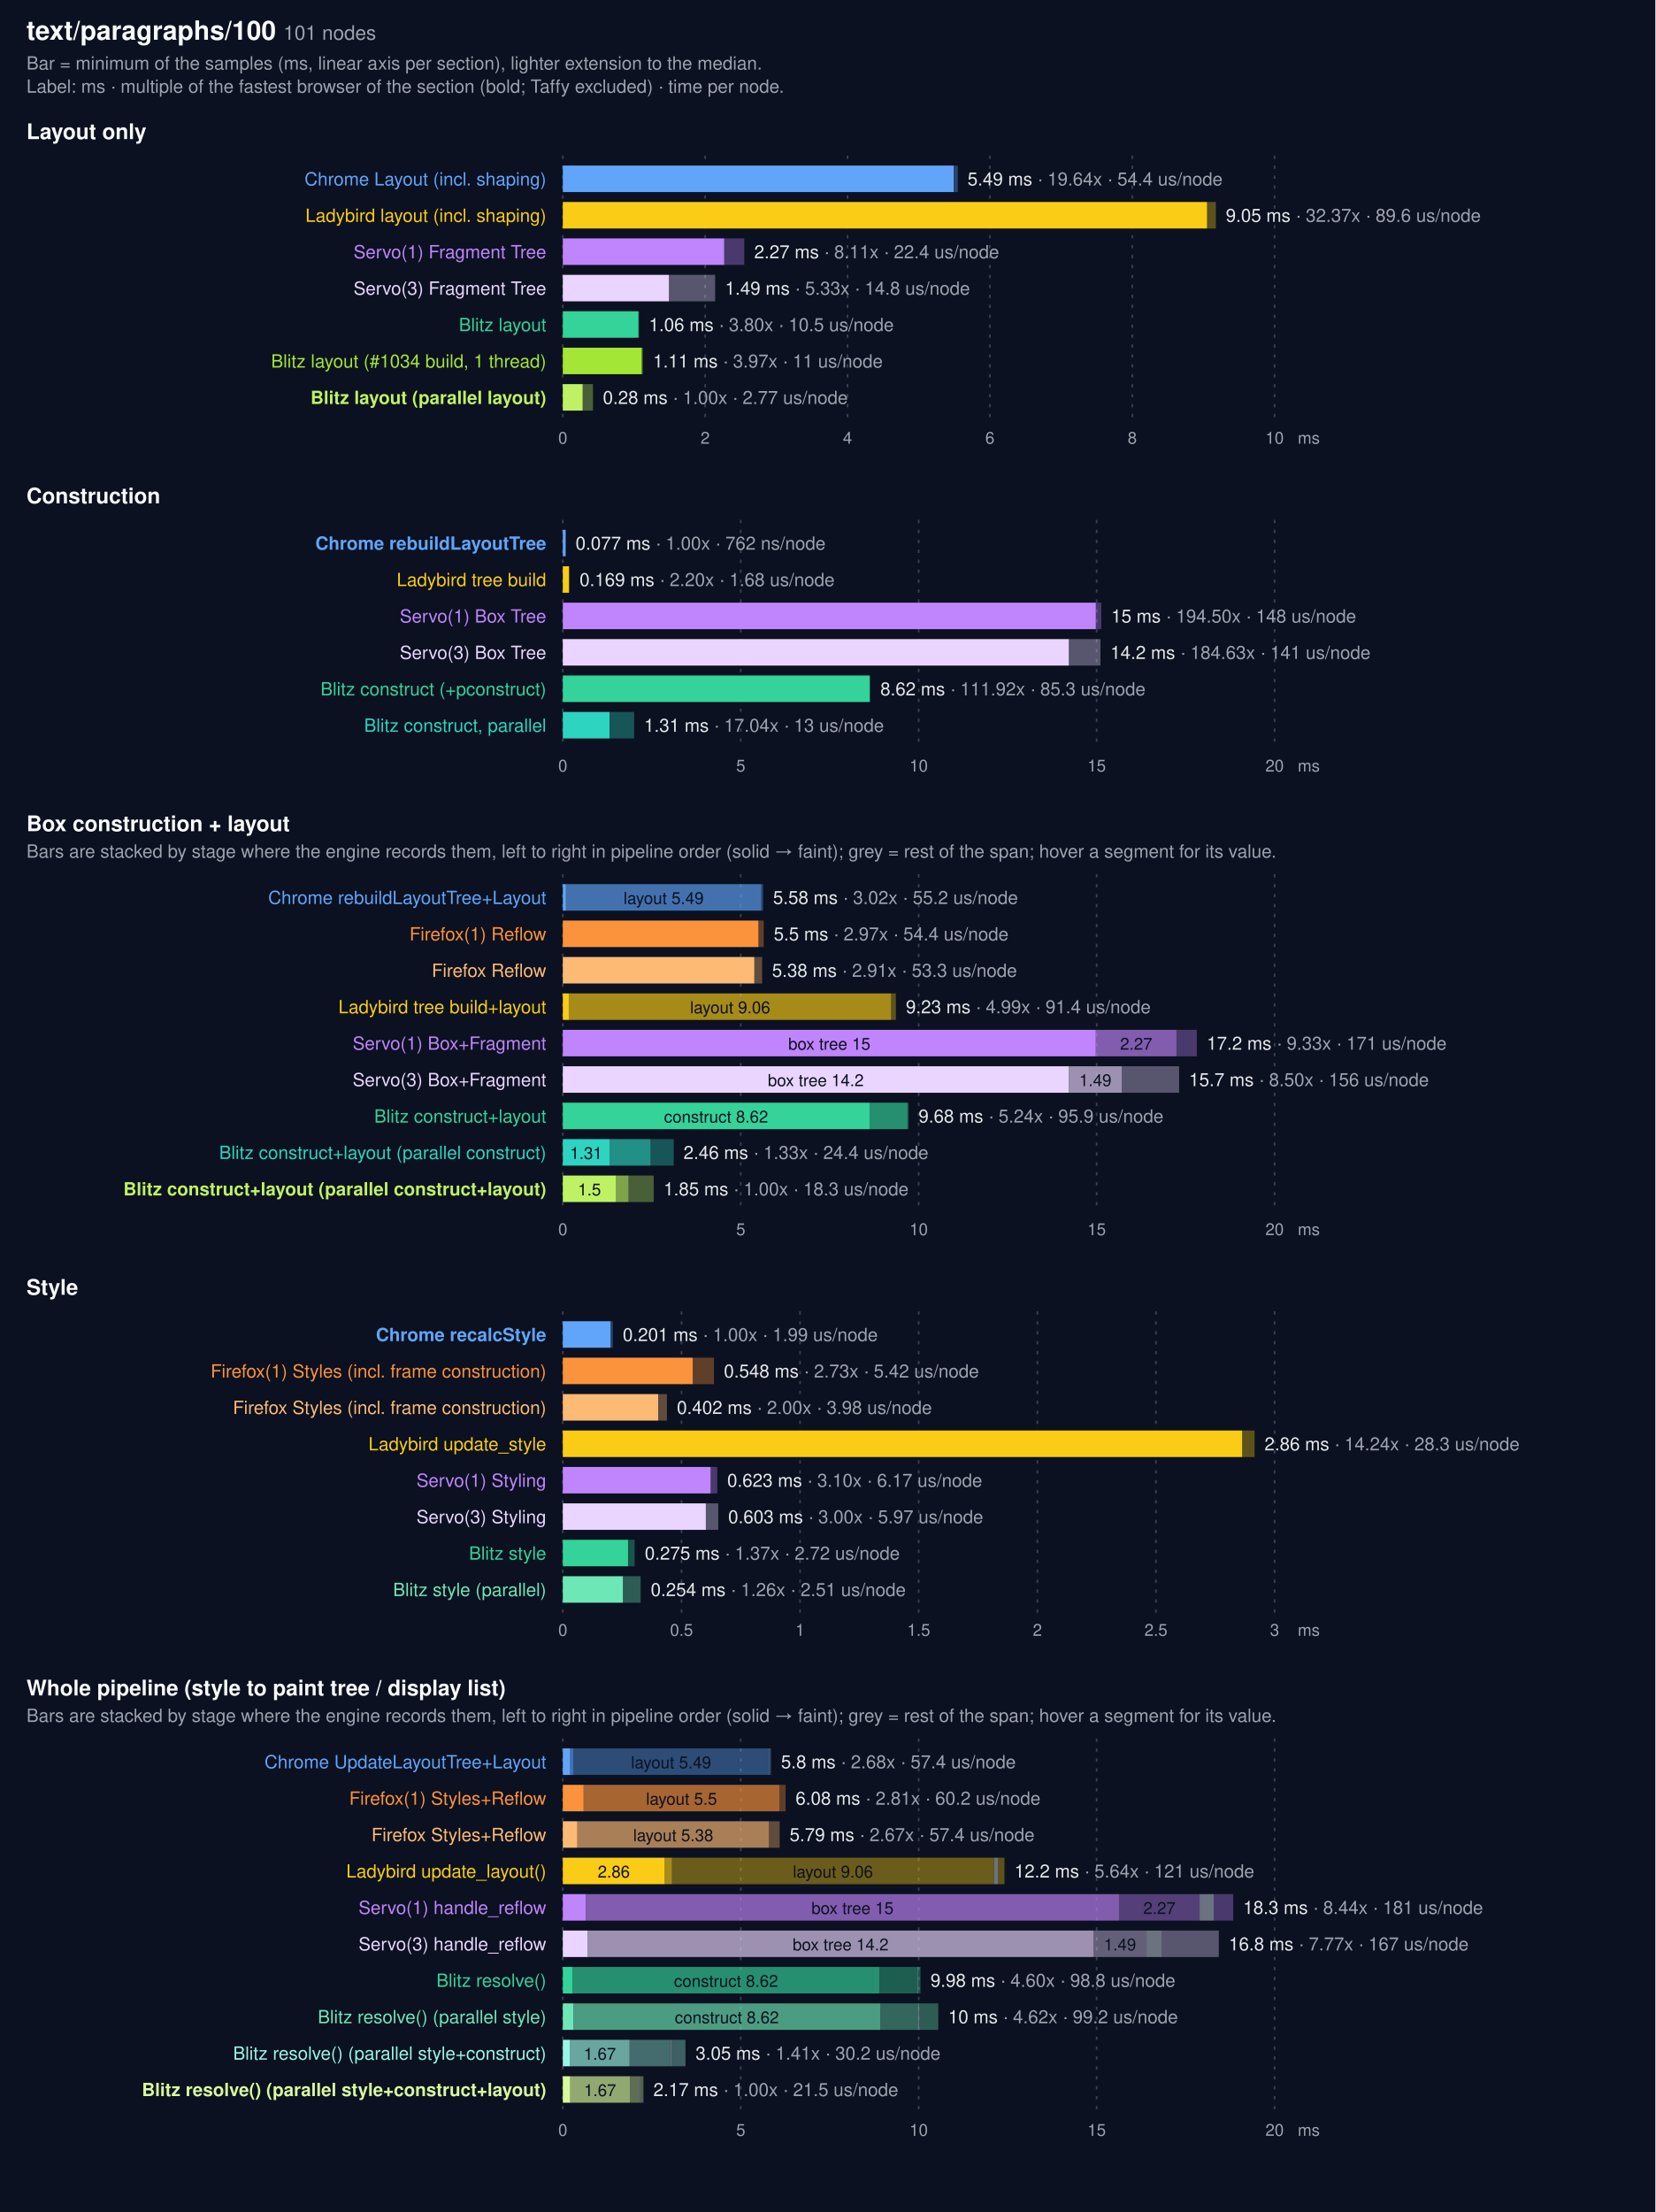
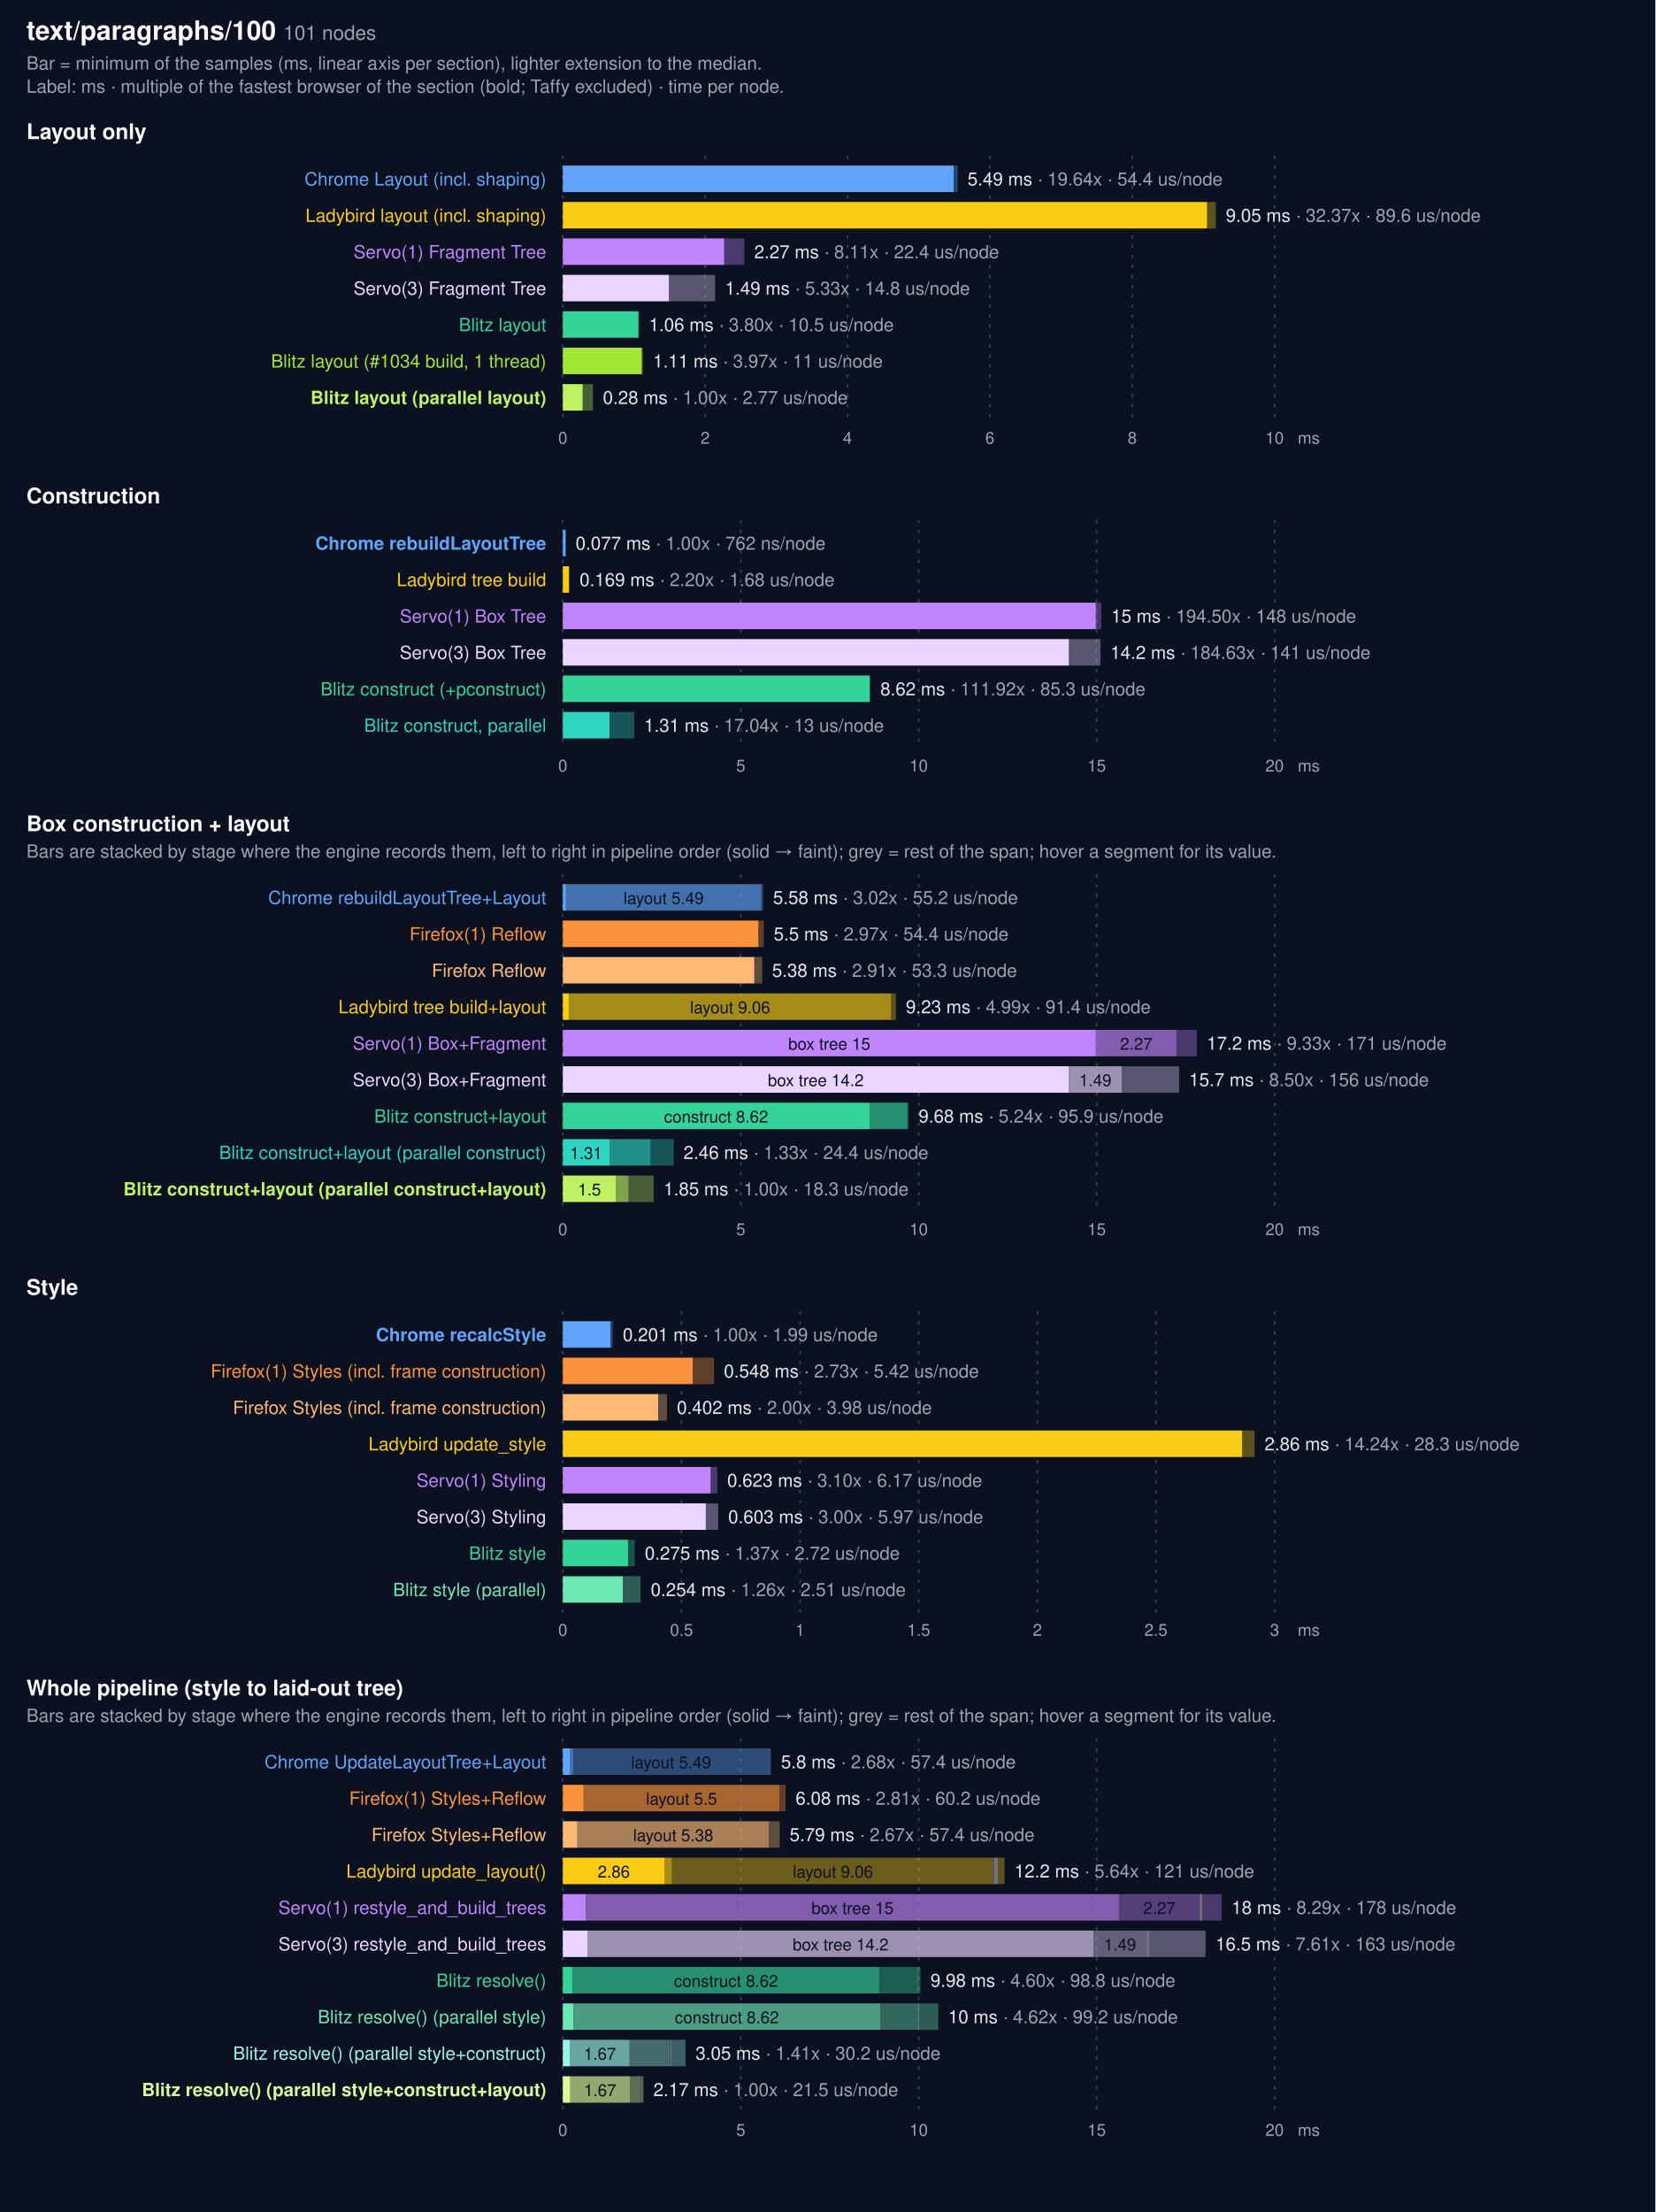
<svg xmlns="http://www.w3.org/2000/svg" width="1000" height="1336" viewBox="0 0 1000 1336" font-family="system-ui, -apple-system, Segoe UI, Helvetica, Arial, sans-serif">
  <rect width="1000" height="1336" fill="#0b1120" />
  <text x="16" y="24" fill="#f9fafb" font-size="16" font-weight="600">text/paragraphs/100 <tspan fill="#9ca3af" font-size="12" font-weight="400">101 nodes</tspan>
  </text>
  <text x="16" y="42" fill="#9ca3af" font-size="11">Bar = minimum of the samples (ms, linear axis per section), lighter extension to the median.</text>
  <text x="16" y="56" fill="#9ca3af" font-size="11">Label: ms · multiple of the fastest browser of the section (bold; Taffy excluded) · time per node.</text>
  <text x="16" y="84" fill="#f9fafb" font-size="13" font-weight="600">Layout only</text>
  <line x1="340.0" x2="340.0" y1="94" y2="254" stroke="#374151" stroke-dasharray="2 4" />
  <text x="340.0" y="268" fill="#9ca3af" font-size="10" text-anchor="middle">0</text>
  <line x1="426.0" x2="426.0" y1="94" y2="254" stroke="#374151" stroke-dasharray="2 4" />
  <text x="426.0" y="268" fill="#9ca3af" font-size="10" text-anchor="middle">2</text>
  <line x1="512.0" x2="512.0" y1="94" y2="254" stroke="#374151" stroke-dasharray="2 4" />
  <text x="512.0" y="268" fill="#9ca3af" font-size="10" text-anchor="middle">4</text>
  <line x1="598.0" x2="598.0" y1="94" y2="254" stroke="#374151" stroke-dasharray="2 4" />
  <text x="598.0" y="268" fill="#9ca3af" font-size="10" text-anchor="middle">6</text>
  <line x1="684.0" x2="684.0" y1="94" y2="254" stroke="#374151" stroke-dasharray="2 4" />
  <text x="684.0" y="268" fill="#9ca3af" font-size="10" text-anchor="middle">8</text>
  <line x1="770.0" x2="770.0" y1="94" y2="254" stroke="#374151" stroke-dasharray="2 4" />
  <text x="770.0" y="268" fill="#9ca3af" font-size="10" text-anchor="middle">10</text>
  <text x="784" y="268" fill="#9ca3af" font-size="10">ms</text>
  <text x="330" y="112" fill="#60a5fa" font-size="11" text-anchor="end">Chrome Layout (incl. shaping)</text>
  <rect x="340" y="100" width="236.1" height="16" fill="#60a5fa" />
  <rect x="576.1" y="100" width="2.5" height="16" fill="#60a5fa" opacity="0.35" />
  <text x="584.5" y="112" fill="#e5e7eb" font-size="11">5.49 ms <tspan fill="#9ca3af">· 19.64x · 54.4 us/node</tspan>
  </text>
  <text x="330" y="134" fill="#facc15" font-size="11" text-anchor="end">Ladybird layout (incl. shaping)</text>
  <rect x="340" y="122" width="389.2" height="16" fill="#facc15" />
  <rect x="729.2" y="122" width="5.3" height="16" fill="#facc15" opacity="0.35" />
  <text x="740.5" y="134" fill="#e5e7eb" font-size="11">9.05 ms <tspan fill="#9ca3af">· 32.37x · 89.6 us/node</tspan>
  </text>
  <text x="330" y="156" fill="#c084fc" font-size="11" text-anchor="end">Servo(1) Fragment Tree</text>
  <rect x="340" y="144" width="97.5" height="16" fill="#c084fc" />
  <rect x="437.5" y="144" width="12.1" height="16" fill="#c084fc" opacity="0.35" />
  <text x="455.6" y="156" fill="#e5e7eb" font-size="11">2.27 ms <tspan fill="#9ca3af">· 8.11x · 22.4 us/node</tspan>
  </text>
  <text x="330" y="178" fill="#e9d5ff" font-size="11" text-anchor="end">Servo(3) Fragment Tree</text>
  <rect x="340" y="166" width="64.1" height="16" fill="#e9d5ff" />
  <rect x="404.1" y="166" width="27.9" height="16" fill="#e9d5ff" opacity="0.35" />
  <text x="438.0" y="178" fill="#e5e7eb" font-size="11">1.49 ms <tspan fill="#9ca3af">· 5.33x · 14.8 us/node</tspan>
  </text>
  <text x="330" y="200" fill="#34d399" font-size="11" text-anchor="end">Blitz layout</text>
  <rect x="340" y="188" width="45.7" height="16" fill="#34d399" />
  <rect x="385.7" y="188" width="0.3" height="16" fill="#34d399" opacity="0.35" />
  <text x="392.0" y="200" fill="#e5e7eb" font-size="11">1.06 ms <tspan fill="#9ca3af">· 3.80x · 10.5 us/node</tspan>
  </text>
  <text x="330" y="222" fill="#a3e635" font-size="11" text-anchor="end">Blitz layout (#1034 build, 1 thread)</text>
  <rect x="340" y="210" width="47.7" height="16" fill="#a3e635" />
  <rect x="387.7" y="210" width="0.7" height="16" fill="#a3e635" opacity="0.35" />
  <text x="394.5" y="222" fill="#e5e7eb" font-size="11">1.11 ms <tspan fill="#9ca3af">· 3.97x · 11 us/node</tspan>
  </text>
  <text x="330" y="244" fill="#bef264" font-size="11" text-anchor="end" font-weight="700">Blitz layout (parallel layout)</text>
  <rect x="340" y="232" width="12.0" height="16" fill="#bef264" />
  <rect x="352.0" y="232" width="6.2" height="16" fill="#bef264" opacity="0.35" />
  <text x="364.2" y="244" fill="#e5e7eb" font-size="11">0.28 ms <tspan fill="#9ca3af">· 1.00x · 2.77 us/node</tspan>
  </text>
  <text x="16" y="304" fill="#f9fafb" font-size="13" font-weight="600">Construction</text>
  <line x1="340.0" x2="340.0" y1="314" y2="452" stroke="#374151" stroke-dasharray="2 4" />
  <text x="340.0" y="466" fill="#9ca3af" font-size="10" text-anchor="middle">0</text>
  <line x1="447.5" x2="447.5" y1="314" y2="452" stroke="#374151" stroke-dasharray="2 4" />
  <text x="447.5" y="466" fill="#9ca3af" font-size="10" text-anchor="middle">5</text>
  <line x1="555.0" x2="555.0" y1="314" y2="452" stroke="#374151" stroke-dasharray="2 4" />
  <text x="555.0" y="466" fill="#9ca3af" font-size="10" text-anchor="middle">10</text>
  <line x1="662.5" x2="662.5" y1="314" y2="452" stroke="#374151" stroke-dasharray="2 4" />
  <text x="662.5" y="466" fill="#9ca3af" font-size="10" text-anchor="middle">15</text>
  <line x1="770.0" x2="770.0" y1="314" y2="452" stroke="#374151" stroke-dasharray="2 4" />
  <text x="770.0" y="466" fill="#9ca3af" font-size="10" text-anchor="middle">20</text>
  <text x="784" y="466" fill="#9ca3af" font-size="10">ms</text>
  <text x="330" y="332" fill="#60a5fa" font-size="11" text-anchor="end" font-weight="700">Chrome rebuildLayoutTree</text>
  <rect x="340" y="320" width="1.7" height="16" fill="#60a5fa" />
  <rect x="341.7" y="320" width="0.1" height="16" fill="#60a5fa" opacity="0.35" />
  <text x="347.7" y="332" fill="#e5e7eb" font-size="11">0.077 ms <tspan fill="#9ca3af">· 1.00x · 762 ns/node</tspan>
  </text>
  <text x="330" y="354" fill="#facc15" font-size="11" text-anchor="end">Ladybird tree build</text>
  <rect x="340" y="342" width="3.6" height="16" fill="#facc15" />
  <rect x="343.6" y="342" width="0.5" height="16" fill="#facc15" opacity="0.35" />
  <text x="350.1" y="354" fill="#e5e7eb" font-size="11">0.169 ms <tspan fill="#9ca3af">· 2.20x · 1.68 us/node</tspan>
  </text>
  <text x="330" y="376" fill="#c084fc" font-size="11" text-anchor="end">Servo(1) Box Tree</text>
  <rect x="340" y="364" width="322.0" height="16" fill="#c084fc" />
  <rect x="662.0" y="364" width="3.3" height="16" fill="#c084fc" opacity="0.35" />
  <text x="671.3" y="376" fill="#e5e7eb" font-size="11">15 ms <tspan fill="#9ca3af">· 194.50x · 148 us/node</tspan>
  </text>
  <text x="330" y="398" fill="#e9d5ff" font-size="11" text-anchor="end">Servo(3) Box Tree</text>
  <rect x="340" y="386" width="305.7" height="16" fill="#e9d5ff" />
  <rect x="645.7" y="386" width="19.1" height="16" fill="#e9d5ff" opacity="0.35" />
  <text x="670.8" y="398" fill="#e5e7eb" font-size="11">14.2 ms <tspan fill="#9ca3af">· 184.63x · 141 us/node</tspan>
  </text>
  <text x="330" y="420" fill="#34d399" font-size="11" text-anchor="end">Blitz construct (+pconstruct)</text>
  <rect x="340" y="408" width="185.3" height="16" fill="#34d399" />
  <rect x="525.3" y="408" width="0.5" height="16" fill="#34d399" opacity="0.35" />
  <text x="531.8" y="420" fill="#e5e7eb" font-size="11">8.62 ms <tspan fill="#9ca3af">· 111.92x · 85.3 us/node</tspan>
  </text>
  <text x="330" y="442" fill="#2dd4bf" font-size="11" text-anchor="end">Blitz construct, parallel</text>
  <rect x="340" y="430" width="28.2" height="16" fill="#2dd4bf" />
  <rect x="368.2" y="430" width="14.9" height="16" fill="#2dd4bf" opacity="0.35" />
  <text x="389.1" y="442" fill="#e5e7eb" font-size="11">1.31 ms <tspan fill="#9ca3af">· 17.04x · 13 us/node</tspan>
  </text>
  <text x="16" y="502" fill="#f9fafb" font-size="13" font-weight="600">Box construction + layout</text>
  <text x="16" y="518" fill="#9ca3af" font-size="11">Bars are stacked by stage where the engine records them, left to right in pipeline order (solid → faint); grey = rest of the span; hover a segment for its value.</text>
  <line x1="340.0" x2="340.0" y1="528" y2="732" stroke="#374151" stroke-dasharray="2 4" />
  <text x="340.0" y="746" fill="#9ca3af" font-size="10" text-anchor="middle">0</text>
  <line x1="447.5" x2="447.5" y1="528" y2="732" stroke="#374151" stroke-dasharray="2 4" />
  <text x="447.5" y="746" fill="#9ca3af" font-size="10" text-anchor="middle">5</text>
  <line x1="555.0" x2="555.0" y1="528" y2="732" stroke="#374151" stroke-dasharray="2 4" />
  <text x="555.0" y="746" fill="#9ca3af" font-size="10" text-anchor="middle">10</text>
  <line x1="662.5" x2="662.5" y1="528" y2="732" stroke="#374151" stroke-dasharray="2 4" />
  <text x="662.5" y="746" fill="#9ca3af" font-size="10" text-anchor="middle">15</text>
  <line x1="770.0" x2="770.0" y1="528" y2="732" stroke="#374151" stroke-dasharray="2 4" />
  <text x="770.0" y="746" fill="#9ca3af" font-size="10" text-anchor="middle">20</text>
  <text x="784" y="746" fill="#9ca3af" font-size="10">ms</text>
  <text x="330" y="546" fill="#60a5fa" font-size="11" text-anchor="end">Chrome rebuildLayoutTree+Layout</text>
  <rect x="340.0" y="534" width="1.9" height="16" fill="#60a5fa" opacity="1.0" />
  <rect x="341.9" y="534" width="118.0" height="16" fill="#60a5fa" opacity="0.65" />
  <text x="400.9" y="546" fill="#0b1120" font-size="10" text-anchor="middle">layout 5.49</text>
  <rect x="459.9" y="534" width="1.1" height="16" fill="#60a5fa" opacity="0.35" />
  <text x="467.0" y="546" fill="#e5e7eb" font-size="11">5.58 ms <tspan fill="#9ca3af">· 3.02x · 55.2 us/node</tspan>
  </text>
  <text x="330" y="568" fill="#fb923c" font-size="11" text-anchor="end">Firefox(1) Reflow</text>
  <rect x="340" y="556" width="118.2" height="16" fill="#fb923c" />
  <rect x="458.2" y="556" width="3.2" height="16" fill="#fb923c" opacity="0.35" />
  <text x="467.4" y="568" fill="#e5e7eb" font-size="11">5.5 ms <tspan fill="#9ca3af">· 2.97x · 54.4 us/node</tspan>
  </text>
  <text x="330" y="590" fill="#fdba74" font-size="11" text-anchor="end">Firefox Reflow</text>
  <rect x="340" y="578" width="115.7" height="16" fill="#fdba74" />
  <rect x="455.7" y="578" width="4.7" height="16" fill="#fdba74" opacity="0.35" />
  <text x="466.4" y="590" fill="#e5e7eb" font-size="11">5.38 ms <tspan fill="#9ca3af">· 2.91x · 53.3 us/node</tspan>
  </text>
  <text x="330" y="612" fill="#facc15" font-size="11" text-anchor="end">Ladybird tree build+layout</text>
  <rect x="340.0" y="600" width="3.6" height="16" fill="#facc15" opacity="1.0" />
  <rect x="343.6" y="600" width="194.8" height="16" fill="#facc15" opacity="0.65" />
  <text x="441.1" y="612" fill="#0b1120" font-size="10" text-anchor="middle">layout 9.06</text>
  <rect x="538.5" y="600" width="0.0" height="16" fill="#6b7280" opacity="1.0" />
  <rect x="538.5" y="600" width="2.7" height="16" fill="#facc15" opacity="0.35" />
  <text x="547.2" y="612" fill="#e5e7eb" font-size="11">9.23 ms <tspan fill="#9ca3af">· 4.99x · 91.4 us/node</tspan>
  </text>
  <text x="330" y="634" fill="#c084fc" font-size="11" text-anchor="end">Servo(1) Box+Fragment</text>
  <rect x="340.0" y="622" width="322.0" height="16" fill="#c084fc" opacity="1.0" />
  <text x="501.0" y="634" fill="#0b1120" font-size="10" text-anchor="middle">box tree 15</text>
  <rect x="662.0" y="622" width="48.7" height="16" fill="#c084fc" opacity="0.65" />
  <text x="686.4" y="634" fill="#0b1120" font-size="10" text-anchor="middle">2.27</text>
  <rect x="710.7" y="622" width="0.0" height="16" fill="#6b7280" opacity="1.0" />
  <rect x="710.7" y="622" width="12.3" height="16" fill="#c084fc" opacity="0.35" />
  <text x="729.0" y="634" fill="#e5e7eb" font-size="11">17.2 ms <tspan fill="#9ca3af">· 9.33x · 171 us/node</tspan>
  </text>
  <text x="330" y="656" fill="#e9d5ff" font-size="11" text-anchor="end">Servo(3) Box+Fragment</text>
  <rect x="340.0" y="644" width="305.7" height="16" fill="#e9d5ff" opacity="1.0" />
  <text x="492.8" y="656" fill="#0b1120" font-size="10" text-anchor="middle">box tree 14.2</text>
  <rect x="645.7" y="644" width="32.0" height="16" fill="#e9d5ff" opacity="0.65" />
  <text x="661.7" y="656" fill="#0b1120" font-size="10" text-anchor="middle">1.49</text>
  <rect x="677.7" y="644" width="34.6" height="16" fill="#e9d5ff" opacity="0.35" />
  <text x="718.3" y="656" fill="#e5e7eb" font-size="11">15.7 ms <tspan fill="#9ca3af">· 8.50x · 156 us/node</tspan>
  </text>
  <text x="330" y="678" fill="#34d399" font-size="11" text-anchor="end">Blitz construct+layout</text>
  <rect x="340.0" y="666" width="185.3" height="16" fill="#34d399" opacity="1.0" />
  <text x="432.6" y="678" fill="#0b1120" font-size="10" text-anchor="middle">construct 8.62</text>
  <rect x="525.3" y="666" width="22.9" height="16" fill="#34d399" opacity="0.65" />
  <rect x="548.2" y="666" width="0.7" height="16" fill="#34d399" opacity="0.35" />
  <text x="554.9" y="678" fill="#e5e7eb" font-size="11">9.68 ms <tspan fill="#9ca3af">· 5.24x · 95.9 us/node</tspan>
  </text>
  <text x="330" y="700" fill="#2dd4bf" font-size="11" text-anchor="end">Blitz construct+layout (parallel construct)</text>
  <rect x="340.0" y="688" width="28.2" height="16" fill="#2dd4bf" opacity="1.0" />
  <text x="354.1" y="700" fill="#0b1120" font-size="10" text-anchor="middle">1.31</text>
  <rect x="368.2" y="688" width="24.8" height="16" fill="#2dd4bf" opacity="0.65" />
  <rect x="393.0" y="688" width="14.0" height="16" fill="#2dd4bf" opacity="0.35" />
  <text x="412.9" y="700" fill="#e5e7eb" font-size="11">2.46 ms <tspan fill="#9ca3af">· 1.33x · 24.4 us/node</tspan>
  </text>
  <text x="330" y="722" fill="#bef264" font-size="11" text-anchor="end" font-weight="700">Blitz construct+layout (parallel construct+layout)</text>
  <rect x="340.0" y="710" width="32.2" height="16" fill="#bef264" opacity="1.0" />
  <text x="356.1" y="722" fill="#0b1120" font-size="10" text-anchor="middle">1.5</text>
  <rect x="372.2" y="710" width="7.5" height="16" fill="#bef264" opacity="0.65" />
  <rect x="379.7" y="710" width="15.2" height="16" fill="#bef264" opacity="0.35" />
  <text x="400.9" y="722" fill="#e5e7eb" font-size="11">1.85 ms <tspan fill="#9ca3af">· 1.00x · 18.3 us/node</tspan>
  </text>
  <text x="16" y="782" fill="#f9fafb" font-size="13" font-weight="600">Style</text>
  <line x1="340.0" x2="340.0" y1="792" y2="974" stroke="#374151" stroke-dasharray="2 4" />
  <text x="340.0" y="988" fill="#9ca3af" font-size="10" text-anchor="middle">0</text>
  <line x1="411.7" x2="411.7" y1="792" y2="974" stroke="#374151" stroke-dasharray="2 4" />
  <text x="411.7" y="988" fill="#9ca3af" font-size="10" text-anchor="middle">0.5</text>
  <line x1="483.3" x2="483.3" y1="792" y2="974" stroke="#374151" stroke-dasharray="2 4" />
  <text x="483.3" y="988" fill="#9ca3af" font-size="10" text-anchor="middle">1</text>
  <line x1="555.0" x2="555.0" y1="792" y2="974" stroke="#374151" stroke-dasharray="2 4" />
  <text x="555.0" y="988" fill="#9ca3af" font-size="10" text-anchor="middle">1.5</text>
  <line x1="626.7" x2="626.7" y1="792" y2="974" stroke="#374151" stroke-dasharray="2 4" />
  <text x="626.7" y="988" fill="#9ca3af" font-size="10" text-anchor="middle">2</text>
  <line x1="698.3" x2="698.3" y1="792" y2="974" stroke="#374151" stroke-dasharray="2 4" />
  <text x="698.3" y="988" fill="#9ca3af" font-size="10" text-anchor="middle">2.5</text>
  <line x1="770.0" x2="770.0" y1="792" y2="974" stroke="#374151" stroke-dasharray="2 4" />
  <text x="770.0" y="988" fill="#9ca3af" font-size="10" text-anchor="middle">3</text>
  <text x="784" y="988" fill="#9ca3af" font-size="10">ms</text>
  <text x="330" y="810" fill="#60a5fa" font-size="11" text-anchor="end" font-weight="700">Chrome recalcStyle</text>
  <rect x="340" y="798" width="28.8" height="16" fill="#60a5fa" />
  <rect x="368.8" y="798" width="1.4" height="16" fill="#60a5fa" opacity="0.35" />
  <text x="376.2" y="810" fill="#e5e7eb" font-size="11">0.201 ms <tspan fill="#9ca3af">· 1.00x · 1.99 us/node</tspan>
  </text>
  <text x="330" y="832" fill="#fb923c" font-size="11" text-anchor="end">Firefox(1) Styles (incl. frame construction)</text>
  <rect x="340" y="820" width="78.5" height="16" fill="#fb923c" />
  <rect x="418.5" y="820" width="12.8" height="16" fill="#fb923c" opacity="0.35" />
  <text x="437.3" y="832" fill="#e5e7eb" font-size="11">0.548 ms <tspan fill="#9ca3af">· 2.73x · 5.42 us/node</tspan>
  </text>
  <text x="330" y="854" fill="#fdba74" font-size="11" text-anchor="end">Firefox Styles (incl. frame construction)</text>
  <rect x="340" y="842" width="57.6" height="16" fill="#fdba74" />
  <rect x="397.6" y="842" width="5.3" height="16" fill="#fdba74" opacity="0.35" />
  <text x="408.9" y="854" fill="#e5e7eb" font-size="11">0.402 ms <tspan fill="#9ca3af">· 2.00x · 3.98 us/node</tspan>
  </text>
  <text x="330" y="876" fill="#facc15" font-size="11" text-anchor="end">Ladybird update_style</text>
  <rect x="340" y="864" width="410.4" height="16" fill="#facc15" />
  <rect x="750.4" y="864" width="7.5" height="16" fill="#facc15" opacity="0.35" />
  <text x="763.9" y="876" fill="#e5e7eb" font-size="11">2.86 ms <tspan fill="#9ca3af">· 14.24x · 28.3 us/node</tspan>
  </text>
  <text x="330" y="898" fill="#c084fc" font-size="11" text-anchor="end">Servo(1) Styling</text>
  <rect x="340" y="886" width="89.3" height="16" fill="#c084fc" />
  <rect x="429.3" y="886" width="4.0" height="16" fill="#c084fc" opacity="0.35" />
  <text x="439.3" y="898" fill="#e5e7eb" font-size="11">0.623 ms <tspan fill="#9ca3af">· 3.10x · 6.17 us/node</tspan>
  </text>
  <text x="330" y="920" fill="#e9d5ff" font-size="11" text-anchor="end">Servo(3) Styling</text>
  <rect x="340" y="908" width="86.4" height="16" fill="#e9d5ff" />
  <rect x="426.4" y="908" width="7.5" height="16" fill="#e9d5ff" opacity="0.35" />
  <text x="439.9" y="920" fill="#e5e7eb" font-size="11">0.603 ms <tspan fill="#9ca3af">· 3.00x · 5.97 us/node</tspan>
  </text>
  <text x="330" y="942" fill="#34d399" font-size="11" text-anchor="end">Blitz style</text>
  <rect x="340" y="930" width="39.4" height="16" fill="#34d399" />
  <rect x="379.4" y="930" width="4.0" height="16" fill="#34d399" opacity="0.35" />
  <text x="389.5" y="942" fill="#e5e7eb" font-size="11">0.275 ms <tspan fill="#9ca3af">· 1.37x · 2.72 us/node</tspan>
  </text>
  <text x="330" y="964" fill="#6ee7b7" font-size="11" text-anchor="end">Blitz style (parallel)</text>
  <rect x="340" y="952" width="36.3" height="16" fill="#6ee7b7" />
  <rect x="376.3" y="952" width="10.7" height="16" fill="#6ee7b7" opacity="0.35" />
  <text x="393.1" y="964" fill="#e5e7eb" font-size="11">0.254 ms <tspan fill="#9ca3af">· 1.26x · 2.51 us/node</tspan>
  </text>
-   <text x="16" y="1024" fill="#f9fafb" font-size="13" font-weight="600">Whole pipeline (style to paint tree / display list)</text>
+   <text x="16" y="1024" fill="#f9fafb" font-size="13" font-weight="600">Whole pipeline (style to laid-out tree)</text>
  <text x="16" y="1040" fill="#9ca3af" font-size="11">Bars are stacked by stage where the engine records them, left to right in pipeline order (solid → faint); grey = rest of the span; hover a segment for its value.</text>
  <line x1="340.0" x2="340.0" y1="1050" y2="1276" stroke="#374151" stroke-dasharray="2 4" />
  <text x="340.0" y="1290" fill="#9ca3af" font-size="10" text-anchor="middle">0</text>
  <line x1="447.5" x2="447.5" y1="1050" y2="1276" stroke="#374151" stroke-dasharray="2 4" />
  <text x="447.5" y="1290" fill="#9ca3af" font-size="10" text-anchor="middle">5</text>
  <line x1="555.0" x2="555.0" y1="1050" y2="1276" stroke="#374151" stroke-dasharray="2 4" />
  <text x="555.0" y="1290" fill="#9ca3af" font-size="10" text-anchor="middle">10</text>
  <line x1="662.5" x2="662.5" y1="1050" y2="1276" stroke="#374151" stroke-dasharray="2 4" />
  <text x="662.5" y="1290" fill="#9ca3af" font-size="10" text-anchor="middle">15</text>
  <line x1="770.0" x2="770.0" y1="1050" y2="1276" stroke="#374151" stroke-dasharray="2 4" />
  <text x="770.0" y="1290" fill="#9ca3af" font-size="10" text-anchor="middle">20</text>
  <text x="784" y="1290" fill="#9ca3af" font-size="10">ms</text>
  <text x="330" y="1068" fill="#60a5fa" font-size="11" text-anchor="end">Chrome UpdateLayoutTree+Layout</text>
  <rect x="340.0" y="1056" width="4.5" height="16" fill="#60a5fa" opacity="1.0" />
  <rect x="344.5" y="1056" width="1.9" height="16" fill="#60a5fa" opacity="0.65" />
  <rect x="346.4" y="1056" width="118.0" height="16" fill="#60a5fa" opacity="0.4" />
  <text x="405.4" y="1068" fill="#0b1120" font-size="10" text-anchor="middle">layout 5.49</text>
  <rect x="464.4" y="1056" width="0.3" height="16" fill="#6b7280" opacity="1.0" />
  <rect x="464.7" y="1056" width="1.1" height="16" fill="#60a5fa" opacity="0.35" />
  <text x="471.8" y="1068" fill="#e5e7eb" font-size="11">5.8 ms <tspan fill="#9ca3af">· 2.68x · 57.4 us/node</tspan>
  </text>
  <text x="330" y="1090" fill="#fb923c" font-size="11" text-anchor="end">Firefox(1) Styles+Reflow</text>
  <rect x="340.0" y="1078" width="12.6" height="16" fill="#fb923c" opacity="1.0" />
  <rect x="352.6" y="1078" width="118.2" height="16" fill="#fb923c" opacity="0.65" />
  <text x="411.7" y="1090" fill="#0b1120" font-size="10" text-anchor="middle">layout 5.5</text>
  <rect x="470.8" y="1078" width="0.0" height="16" fill="#6b7280" opacity="1.0" />
  <rect x="470.8" y="1078" width="3.8" height="16" fill="#fb923c" opacity="0.35" />
  <text x="480.6" y="1090" fill="#e5e7eb" font-size="11">6.08 ms <tspan fill="#9ca3af">· 2.81x · 60.2 us/node</tspan>
  </text>
  <text x="330" y="1112" fill="#fdba74" font-size="11" text-anchor="end">Firefox Styles+Reflow</text>
  <rect x="340.0" y="1100" width="8.8" height="16" fill="#fdba74" opacity="1.0" />
  <rect x="348.8" y="1100" width="115.7" height="16" fill="#fdba74" opacity="0.65" />
  <text x="406.7" y="1112" fill="#0b1120" font-size="10" text-anchor="middle">layout 5.38</text>
  <rect x="464.5" y="1100" width="6.5" height="16" fill="#fdba74" opacity="0.35" />
  <text x="477.0" y="1112" fill="#e5e7eb" font-size="11">5.79 ms <tspan fill="#9ca3af">· 2.67x · 57.4 us/node</tspan>
  </text>
  <text x="330" y="1134" fill="#facc15" font-size="11" text-anchor="end">Ladybird update_layout()</text>
  <rect x="340.0" y="1122" width="61.6" height="16" fill="#facc15" opacity="1.0" />
  <text x="370.8" y="1134" fill="#0b1120" font-size="10" text-anchor="middle">2.86</text>
  <rect x="401.6" y="1122" width="4.2" height="16" fill="#facc15" opacity="0.65" />
  <rect x="405.7" y="1122" width="194.9" height="16" fill="#facc15" opacity="0.4" />
  <text x="503.2" y="1134" fill="#0b1120" font-size="10" text-anchor="middle">layout 9.06</text>
  <rect x="600.6" y="1122" width="2.2" height="16" fill="#6b7280" opacity="1.0" />
  <rect x="602.8" y="1122" width="4.0" height="16" fill="#facc15" opacity="0.35" />
  <text x="612.8" y="1134" fill="#e5e7eb" font-size="11">12.2 ms <tspan fill="#9ca3af">· 5.64x · 121 us/node</tspan>
  </text>
-   <text x="330" y="1156" fill="#c084fc" font-size="11" text-anchor="end">Servo(1) handle_reflow</text>
+   <text x="330" y="1156" fill="#c084fc" font-size="11" text-anchor="end">Servo(1) restyle_and_build_trees</text>
  <rect x="340.0" y="1144" width="14.0" height="16" fill="#c084fc" opacity="1.0" />
  <rect x="354.0" y="1144" width="322.0" height="16" fill="#c084fc" opacity="0.65" />
  <text x="515.0" y="1156" fill="#0b1120" font-size="10" text-anchor="middle">box tree 15</text>
  <rect x="676.0" y="1144" width="48.7" height="16" fill="#c084fc" opacity="0.4" />
  <text x="700.4" y="1156" fill="#0b1120" font-size="10" text-anchor="middle">2.27</text>
-   <rect x="724.7" y="1144" width="8.5" height="16" fill="#6b7280" opacity="1.0" />
-   <rect x="733.2" y="1144" width="11.8" height="16" fill="#c084fc" opacity="0.35" />
-   <text x="751.0" y="1156" fill="#e5e7eb" font-size="11">18.3 ms <tspan fill="#9ca3af">· 8.44x · 181 us/node</tspan>
-   </text>
-   <text x="330" y="1178" fill="#e9d5ff" font-size="11" text-anchor="end">Servo(3) handle_reflow</text>
+   <rect x="724.7" y="1144" width="1.6" height="16" fill="#6b7280" opacity="1.0" />
+   <rect x="726.3" y="1144" width="11.7" height="16" fill="#c084fc" opacity="0.35" />
+   <text x="744.0" y="1156" fill="#e5e7eb" font-size="11">18 ms <tspan fill="#9ca3af">· 8.29x · 178 us/node</tspan>
+   </text>
+   <text x="330" y="1178" fill="#e9d5ff" font-size="11" text-anchor="end">Servo(3) restyle_and_build_trees</text>
  <rect x="340.0" y="1166" width="14.9" height="16" fill="#e9d5ff" opacity="1.0" />
  <rect x="354.9" y="1166" width="305.7" height="16" fill="#e9d5ff" opacity="0.65" />
  <text x="507.8" y="1178" fill="#0b1120" font-size="10" text-anchor="middle">box tree 14.2</text>
  <rect x="660.6" y="1166" width="32.0" height="16" fill="#e9d5ff" opacity="0.4" />
  <text x="676.6" y="1178" fill="#0b1120" font-size="10" text-anchor="middle">1.49</text>
-   <rect x="692.6" y="1166" width="9.3" height="16" fill="#6b7280" opacity="1.0" />
-   <rect x="701.9" y="1166" width="34.4" height="16" fill="#e9d5ff" opacity="0.35" />
-   <text x="742.3" y="1178" fill="#e5e7eb" font-size="11">16.8 ms <tspan fill="#9ca3af">· 7.77x · 167 us/node</tspan>
+   <rect x="692.6" y="1166" width="1.9" height="16" fill="#6b7280" opacity="1.0" />
+   <rect x="694.5" y="1166" width="33.8" height="16" fill="#e9d5ff" opacity="0.35" />
+   <text x="734.3" y="1178" fill="#e5e7eb" font-size="11">16.5 ms <tspan fill="#9ca3af">· 7.61x · 163 us/node</tspan>
  </text>
  <text x="330" y="1200" fill="#34d399" font-size="11" text-anchor="end">Blitz resolve()</text>
  <rect x="340.0" y="1188" width="5.9" height="16" fill="#34d399" opacity="1.0" />
  <rect x="345.9" y="1188" width="185.3" height="16" fill="#34d399" opacity="0.65" />
  <text x="438.6" y="1200" fill="#0b1120" font-size="10" text-anchor="middle">construct 8.62</text>
  <rect x="531.2" y="1188" width="22.9" height="16" fill="#34d399" opacity="0.4" />
  <rect x="554.1" y="1188" width="0.5" height="16" fill="#6b7280" opacity="1.0" />
  <rect x="554.6" y="1188" width="1.5" height="16" fill="#34d399" opacity="0.35" />
  <text x="562.1" y="1200" fill="#e5e7eb" font-size="11">9.98 ms <tspan fill="#9ca3af">· 4.60x · 98.8 us/node</tspan>
  </text>
  <text x="330" y="1222" fill="#6ee7b7" font-size="11" text-anchor="end">Blitz resolve() (parallel style)</text>
  <rect x="340.0" y="1210" width="6.4" height="16" fill="#6ee7b7" opacity="1.0" />
  <rect x="346.4" y="1210" width="185.4" height="16" fill="#6ee7b7" opacity="0.65" />
  <text x="439.1" y="1222" fill="#0b1120" font-size="10" text-anchor="middle">construct 8.62</text>
  <rect x="531.8" y="1210" width="23.0" height="16" fill="#6ee7b7" opacity="0.4" />
  <rect x="554.7" y="1210" width="0.6" height="16" fill="#6b7280" opacity="1.0" />
  <rect x="555.3" y="1210" width="11.5" height="16" fill="#6ee7b7" opacity="0.35" />
  <text x="572.8" y="1222" fill="#e5e7eb" font-size="11">10 ms <tspan fill="#9ca3af">· 4.62x · 99.2 us/node</tspan>
  </text>
  <text x="330" y="1244" fill="#99f6e4" font-size="11" text-anchor="end">Blitz resolve() (parallel style+construct)</text>
  <rect x="340.0" y="1232" width="4.4" height="16" fill="#99f6e4" opacity="1.0" />
  <rect x="344.4" y="1232" width="35.9" height="16" fill="#99f6e4" opacity="0.65" />
  <text x="362.4" y="1244" fill="#0b1120" font-size="10" text-anchor="middle">1.67</text>
  <rect x="380.3" y="1232" width="24.6" height="16" fill="#99f6e4" opacity="0.4" />
  <rect x="404.9" y="1232" width="0.7" height="16" fill="#6b7280" opacity="1.0" />
  <rect x="405.6" y="1232" width="8.5" height="16" fill="#99f6e4" opacity="0.35" />
  <text x="420.2" y="1244" fill="#e5e7eb" font-size="11">3.05 ms <tspan fill="#9ca3af">· 1.41x · 30.2 us/node</tspan>
  </text>
  <text x="330" y="1266" fill="#d9f99d" font-size="11" text-anchor="end" font-weight="700">Blitz resolve() (parallel style+construct+layout)</text>
  <rect x="340.0" y="1254" width="4.5" height="16" fill="#d9f99d" opacity="1.0" />
  <rect x="344.5" y="1254" width="36.0" height="16" fill="#d9f99d" opacity="0.65" />
  <text x="362.5" y="1266" fill="#0b1120" font-size="10" text-anchor="middle">1.67</text>
  <rect x="380.5" y="1254" width="5.4" height="16" fill="#d9f99d" opacity="0.4" />
  <rect x="385.9" y="1254" width="0.7" height="16" fill="#6b7280" opacity="1.0" />
  <rect x="386.6" y="1254" width="2.1" height="16" fill="#d9f99d" opacity="0.35" />
  <text x="394.7" y="1266" fill="#e5e7eb" font-size="11">2.17 ms <tspan fill="#9ca3af">· 1.00x · 21.5 us/node</tspan>
  </text>
</svg>
